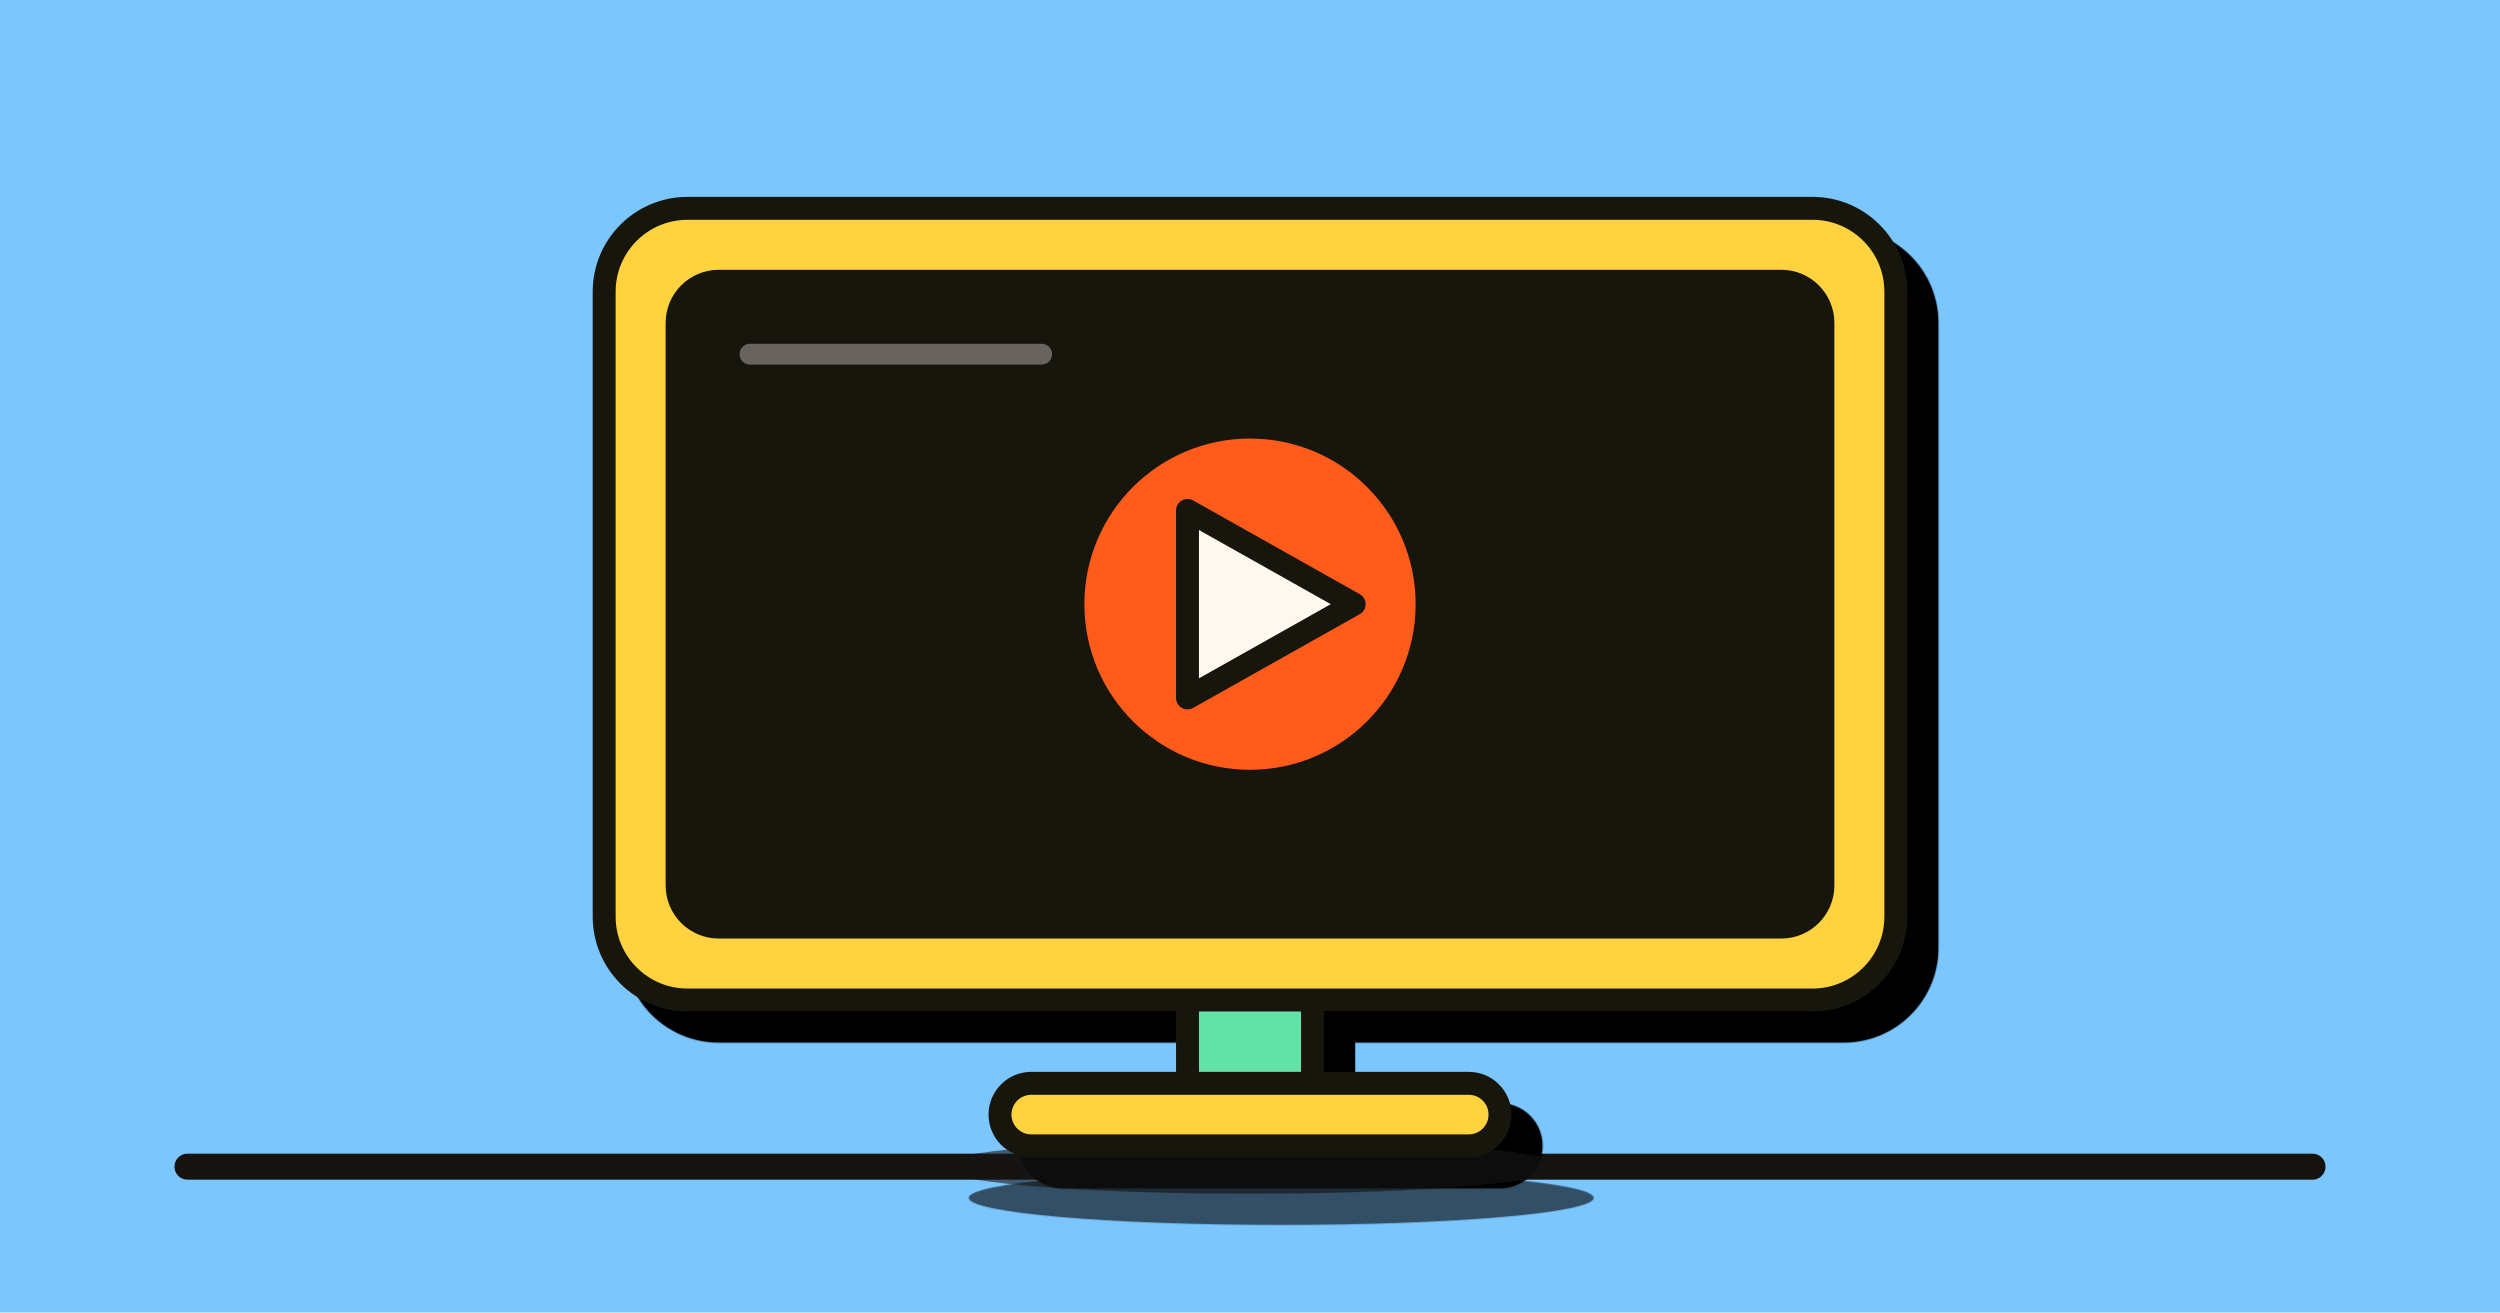
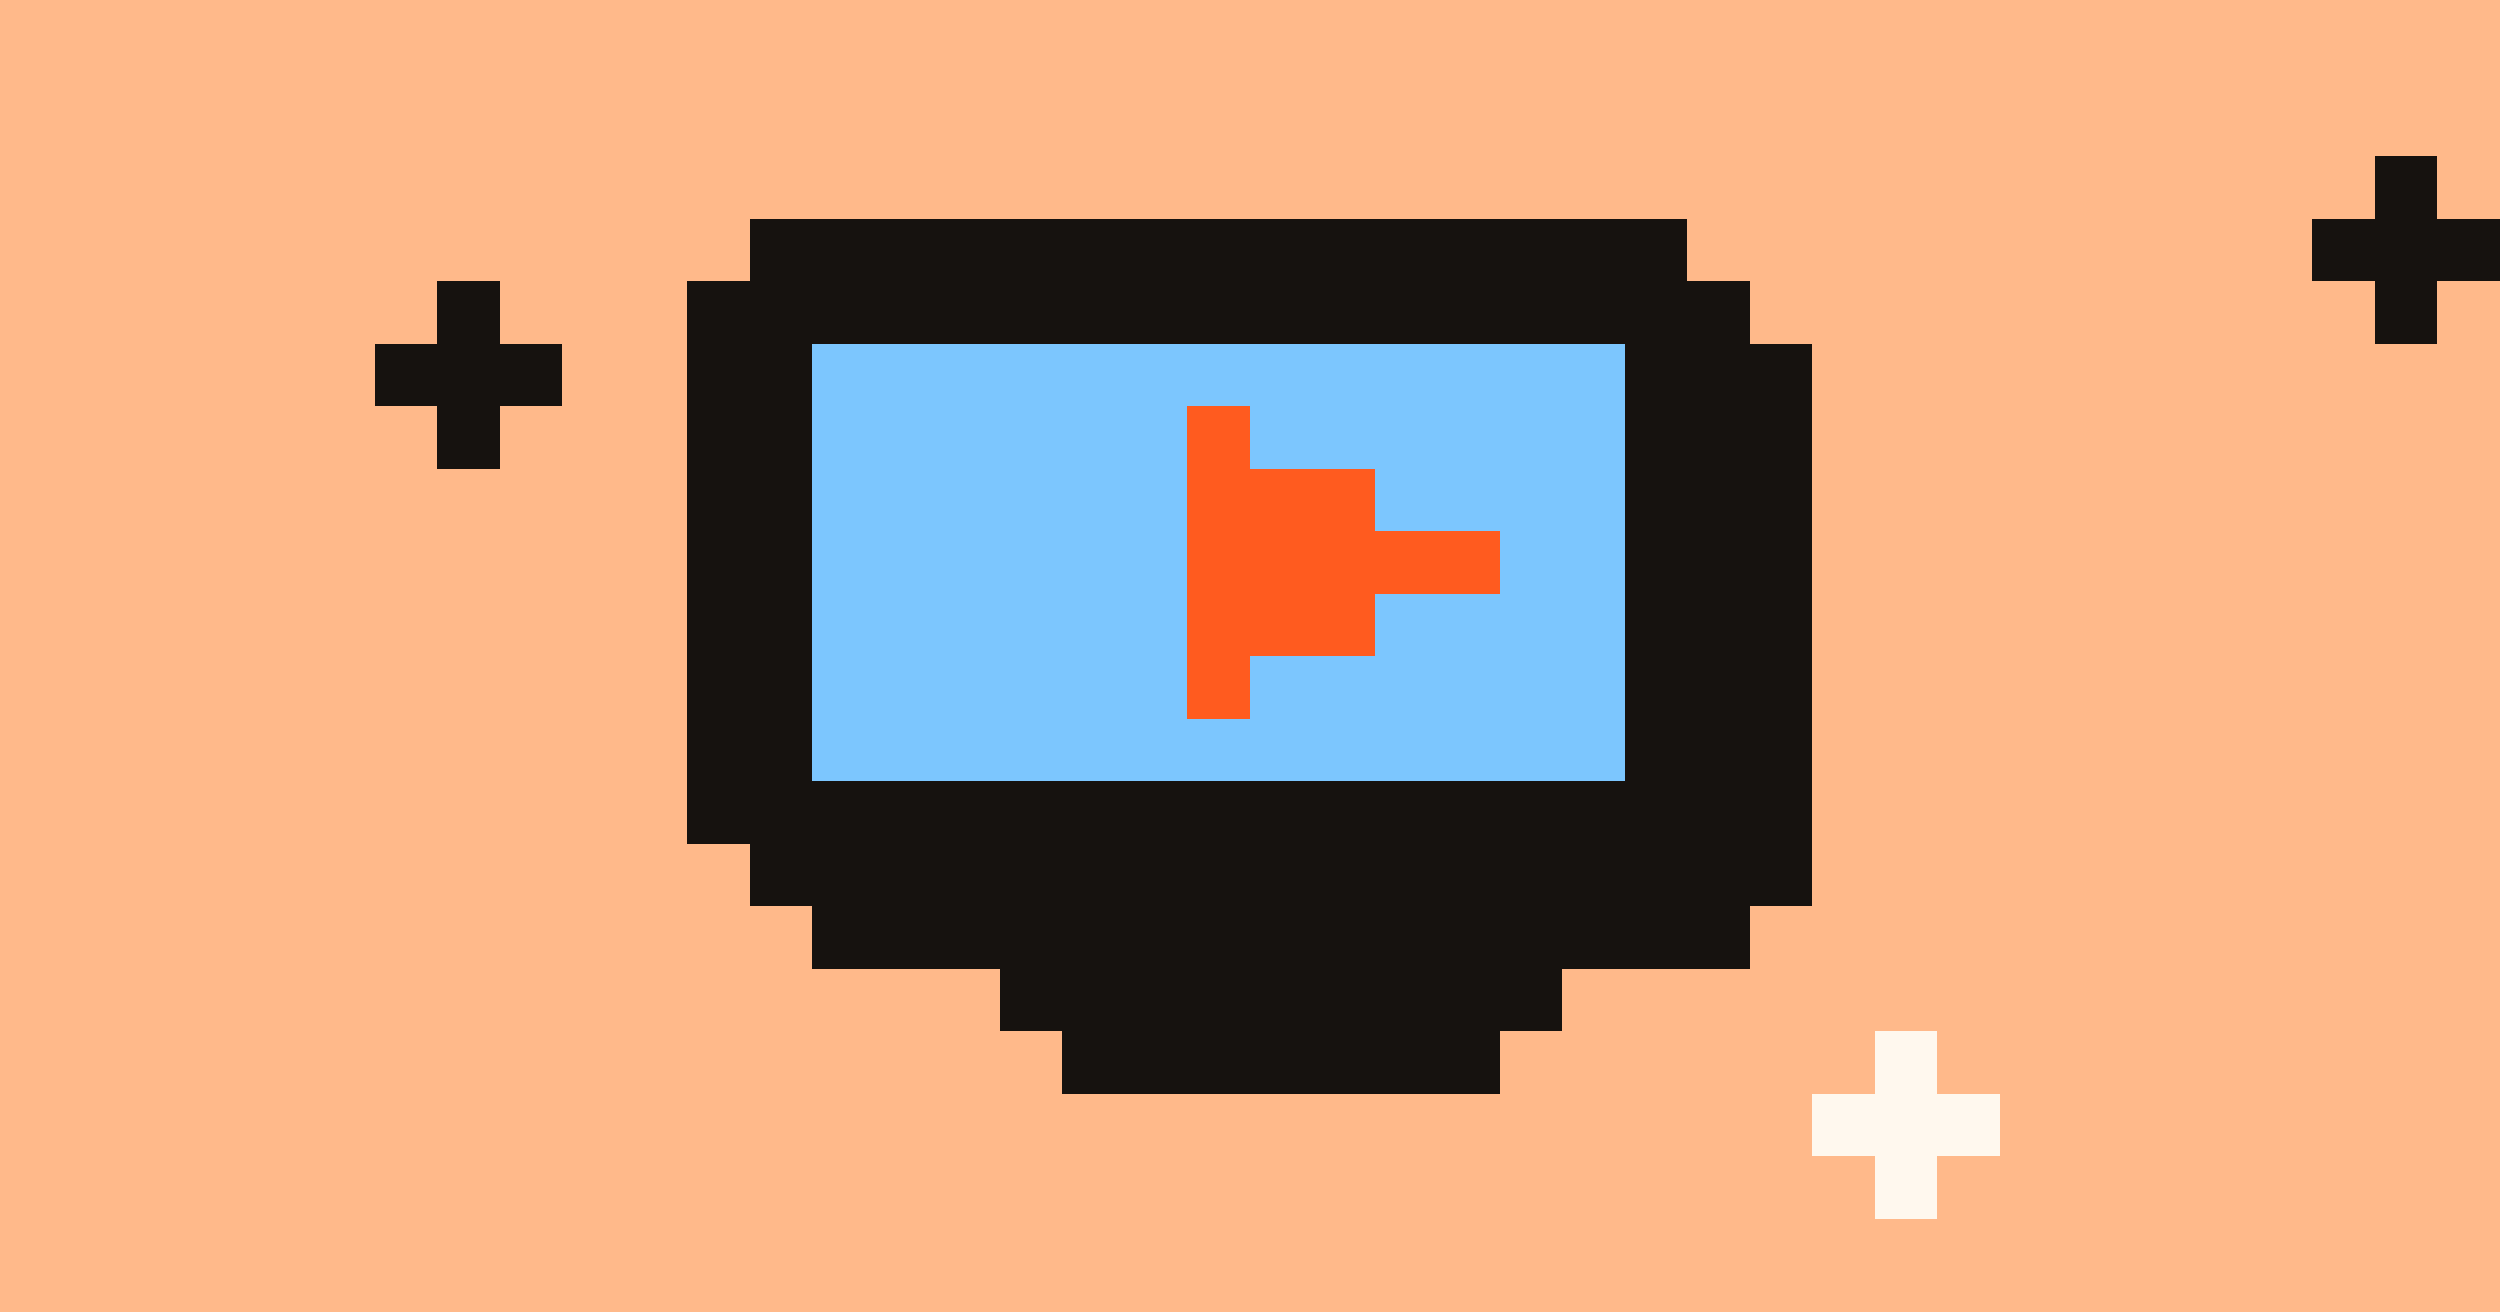
- <svg xmlns="http://www.w3.org/2000/svg" viewBox="0 0 240 126" width="240" height="126">
-   <defs>
-     <filter id="h" x="-5%" y="-5%" width="115%" height="125%">
-       <feOffset in="SourceAlpha" dx="3" dy="3" result="s" />
-       <feMerge>
-         <feMergeNode in="s" />
-         <feMergeNode in="SourceGraphic" />
-       </feMerge>
-     </filter>
-   </defs>
-   <rect width="240" height="126" fill="#7CC6FE" />
-   <line x1="18" y1="112" x2="222" y2="112" stroke="#16120F" stroke-width="2.5" stroke-linecap="round" />
-   <g filter="url(#h)">
-     <ellipse cx="120" cy="112" rx="30" ry="2.6" fill="#16120F" opacity=".6" />
-     <rect x="114" y="92" width="12" height="14" fill="#63E2A8" stroke="#16120F" stroke-width="2.2" stroke-linejoin="round" vector-effect="non-scaling-stroke" />
-     <rect x="96" y="104" width="48" height="6" rx="3" fill="#FFD23F" stroke="#16120F" stroke-width="2.2" stroke-linejoin="round" vector-effect="non-scaling-stroke" />
-     <rect x="58" y="20" width="124" height="76" rx="8" fill="#FFD23F" stroke="#16120F" stroke-width="2.2" stroke-linejoin="round" vector-effect="non-scaling-stroke" />
-     <rect x="65" y="27" width="110" height="62" rx="4" fill="#16120F" stroke="#16120F" stroke-width="2.2" stroke-linejoin="round" vector-effect="non-scaling-stroke" />
-     <path d="M72 34 L100 34" stroke="#FFF8EE" stroke-opacity=".35" stroke-width="2" stroke-linecap="round" />
-     <circle cx="120" cy="58" r="17" fill="#FF5B1F" stroke="#16120F" stroke-width="2.2" stroke-linejoin="round" vector-effect="non-scaling-stroke" />
-     <path d="M114 49 L130 58 L114 67 Z" fill="#FFF8EE" stroke="#16120F" stroke-width="2.2" stroke-linejoin="round" vector-effect="non-scaling-stroke" />
-   </g>
+ <svg xmlns="http://www.w3.org/2000/svg" viewBox="0 0 240 126" width="240" height="126" shape-rendering="crispEdges">
+   <rect width="240" height="126" fill="#FFB98A" />
+   <rect x="228" y="15" width="6" height="6" fill="#16120F" />
+   <rect x="222" y="21" width="6" height="6" fill="#16120F" />
+   <rect x="228" y="21" width="6" height="6" fill="#16120F" />
+   <rect x="234" y="21" width="6" height="6" fill="#16120F" />
+   <rect x="228" y="27" width="6" height="6" fill="#16120F" />
+   <rect x="42" y="27" width="6" height="6" fill="#16120F" />
+   <rect x="36" y="33" width="6" height="6" fill="#16120F" />
+   <rect x="42" y="33" width="6" height="6" fill="#16120F" />
+   <rect x="48" y="33" width="6" height="6" fill="#16120F" />
+   <rect x="42" y="39" width="6" height="6" fill="#16120F" />
+   <rect x="180" y="99" width="6" height="6" fill="#FFF8EE" />
+   <rect x="174" y="105" width="6" height="6" fill="#FFF8EE" />
+   <rect x="180" y="105" width="6" height="6" fill="#FFF8EE" />
+   <rect x="186" y="105" width="6" height="6" fill="#FFF8EE" />
+   <rect x="180" y="111" width="6" height="6" fill="#FFF8EE" />
+   <rect x="168" y="33" width="6" height="6" fill="#16120F" />
+   <rect x="168" y="39" width="6" height="6" fill="#16120F" />
+   <rect x="168" y="45" width="6" height="6" fill="#16120F" />
+   <rect x="168" y="51" width="6" height="6" fill="#16120F" />
+   <rect x="168" y="57" width="6" height="6" fill="#16120F" />
+   <rect x="168" y="63" width="6" height="6" fill="#16120F" />
+   <rect x="168" y="69" width="6" height="6" fill="#16120F" />
+   <rect x="168" y="75" width="6" height="6" fill="#16120F" />
+   <rect x="162" y="81" width="12" height="6" fill="#16120F" />
+   <rect x="78" y="87" width="12" height="6" fill="#16120F" />
+   <rect x="144" y="87" width="24" height="6" fill="#16120F" />
+   <rect x="138" y="93" width="12" height="6" fill="#16120F" />
+   <rect x="102" y="99" width="42" height="6" fill="#16120F" />
+   <rect x="72" y="21" width="90" height="6" fill="#16120F" />
+   <rect x="66" y="27" width="102" height="6" fill="#16120F" />
+   <rect x="66" y="33" width="12" height="6" fill="#16120F" />
+   <rect x="156" y="33" width="12" height="6" fill="#16120F" />
+   <rect x="66" y="39" width="12" height="6" fill="#16120F" />
+   <rect x="156" y="39" width="12" height="6" fill="#16120F" />
+   <rect x="66" y="45" width="12" height="6" fill="#16120F" />
+   <rect x="156" y="45" width="12" height="6" fill="#16120F" />
+   <rect x="66" y="51" width="12" height="6" fill="#16120F" />
+   <rect x="156" y="51" width="12" height="6" fill="#16120F" />
+   <rect x="66" y="57" width="12" height="6" fill="#16120F" />
+   <rect x="156" y="57" width="12" height="6" fill="#16120F" />
+   <rect x="66" y="63" width="12" height="6" fill="#16120F" />
+   <rect x="156" y="63" width="12" height="6" fill="#16120F" />
+   <rect x="66" y="69" width="12" height="6" fill="#16120F" />
+   <rect x="156" y="69" width="12" height="6" fill="#16120F" />
+   <rect x="66" y="75" width="102" height="6" fill="#16120F" />
+   <rect x="72" y="81" width="90" height="6" fill="#16120F" />
+   <rect x="90" y="87" width="54" height="6" fill="#16120F" />
+   <rect x="96" y="93" width="42" height="6" fill="#16120F" />
+   <rect x="114" y="39" width="6" height="6" fill="#FF5B1F" />
+   <rect x="114" y="45" width="18" height="6" fill="#FF5B1F" />
+   <rect x="114" y="51" width="30" height="6" fill="#FF5B1F" />
+   <rect x="114" y="57" width="18" height="6" fill="#FF5B1F" />
+   <rect x="114" y="63" width="6" height="6" fill="#FF5B1F" />
+   <rect x="78" y="33" width="78" height="6" fill="#7CC6FE" />
+   <rect x="78" y="39" width="36" height="6" fill="#7CC6FE" />
+   <rect x="120" y="39" width="36" height="6" fill="#7CC6FE" />
+   <rect x="78" y="45" width="36" height="6" fill="#7CC6FE" />
+   <rect x="132" y="45" width="24" height="6" fill="#7CC6FE" />
+   <rect x="78" y="51" width="36" height="6" fill="#7CC6FE" />
+   <rect x="144" y="51" width="12" height="6" fill="#7CC6FE" />
+   <rect x="78" y="57" width="36" height="6" fill="#7CC6FE" />
+   <rect x="132" y="57" width="24" height="6" fill="#7CC6FE" />
+   <rect x="78" y="63" width="36" height="6" fill="#7CC6FE" />
+   <rect x="120" y="63" width="36" height="6" fill="#7CC6FE" />
+   <rect x="78" y="69" width="78" height="6" fill="#7CC6FE" />
</svg>
